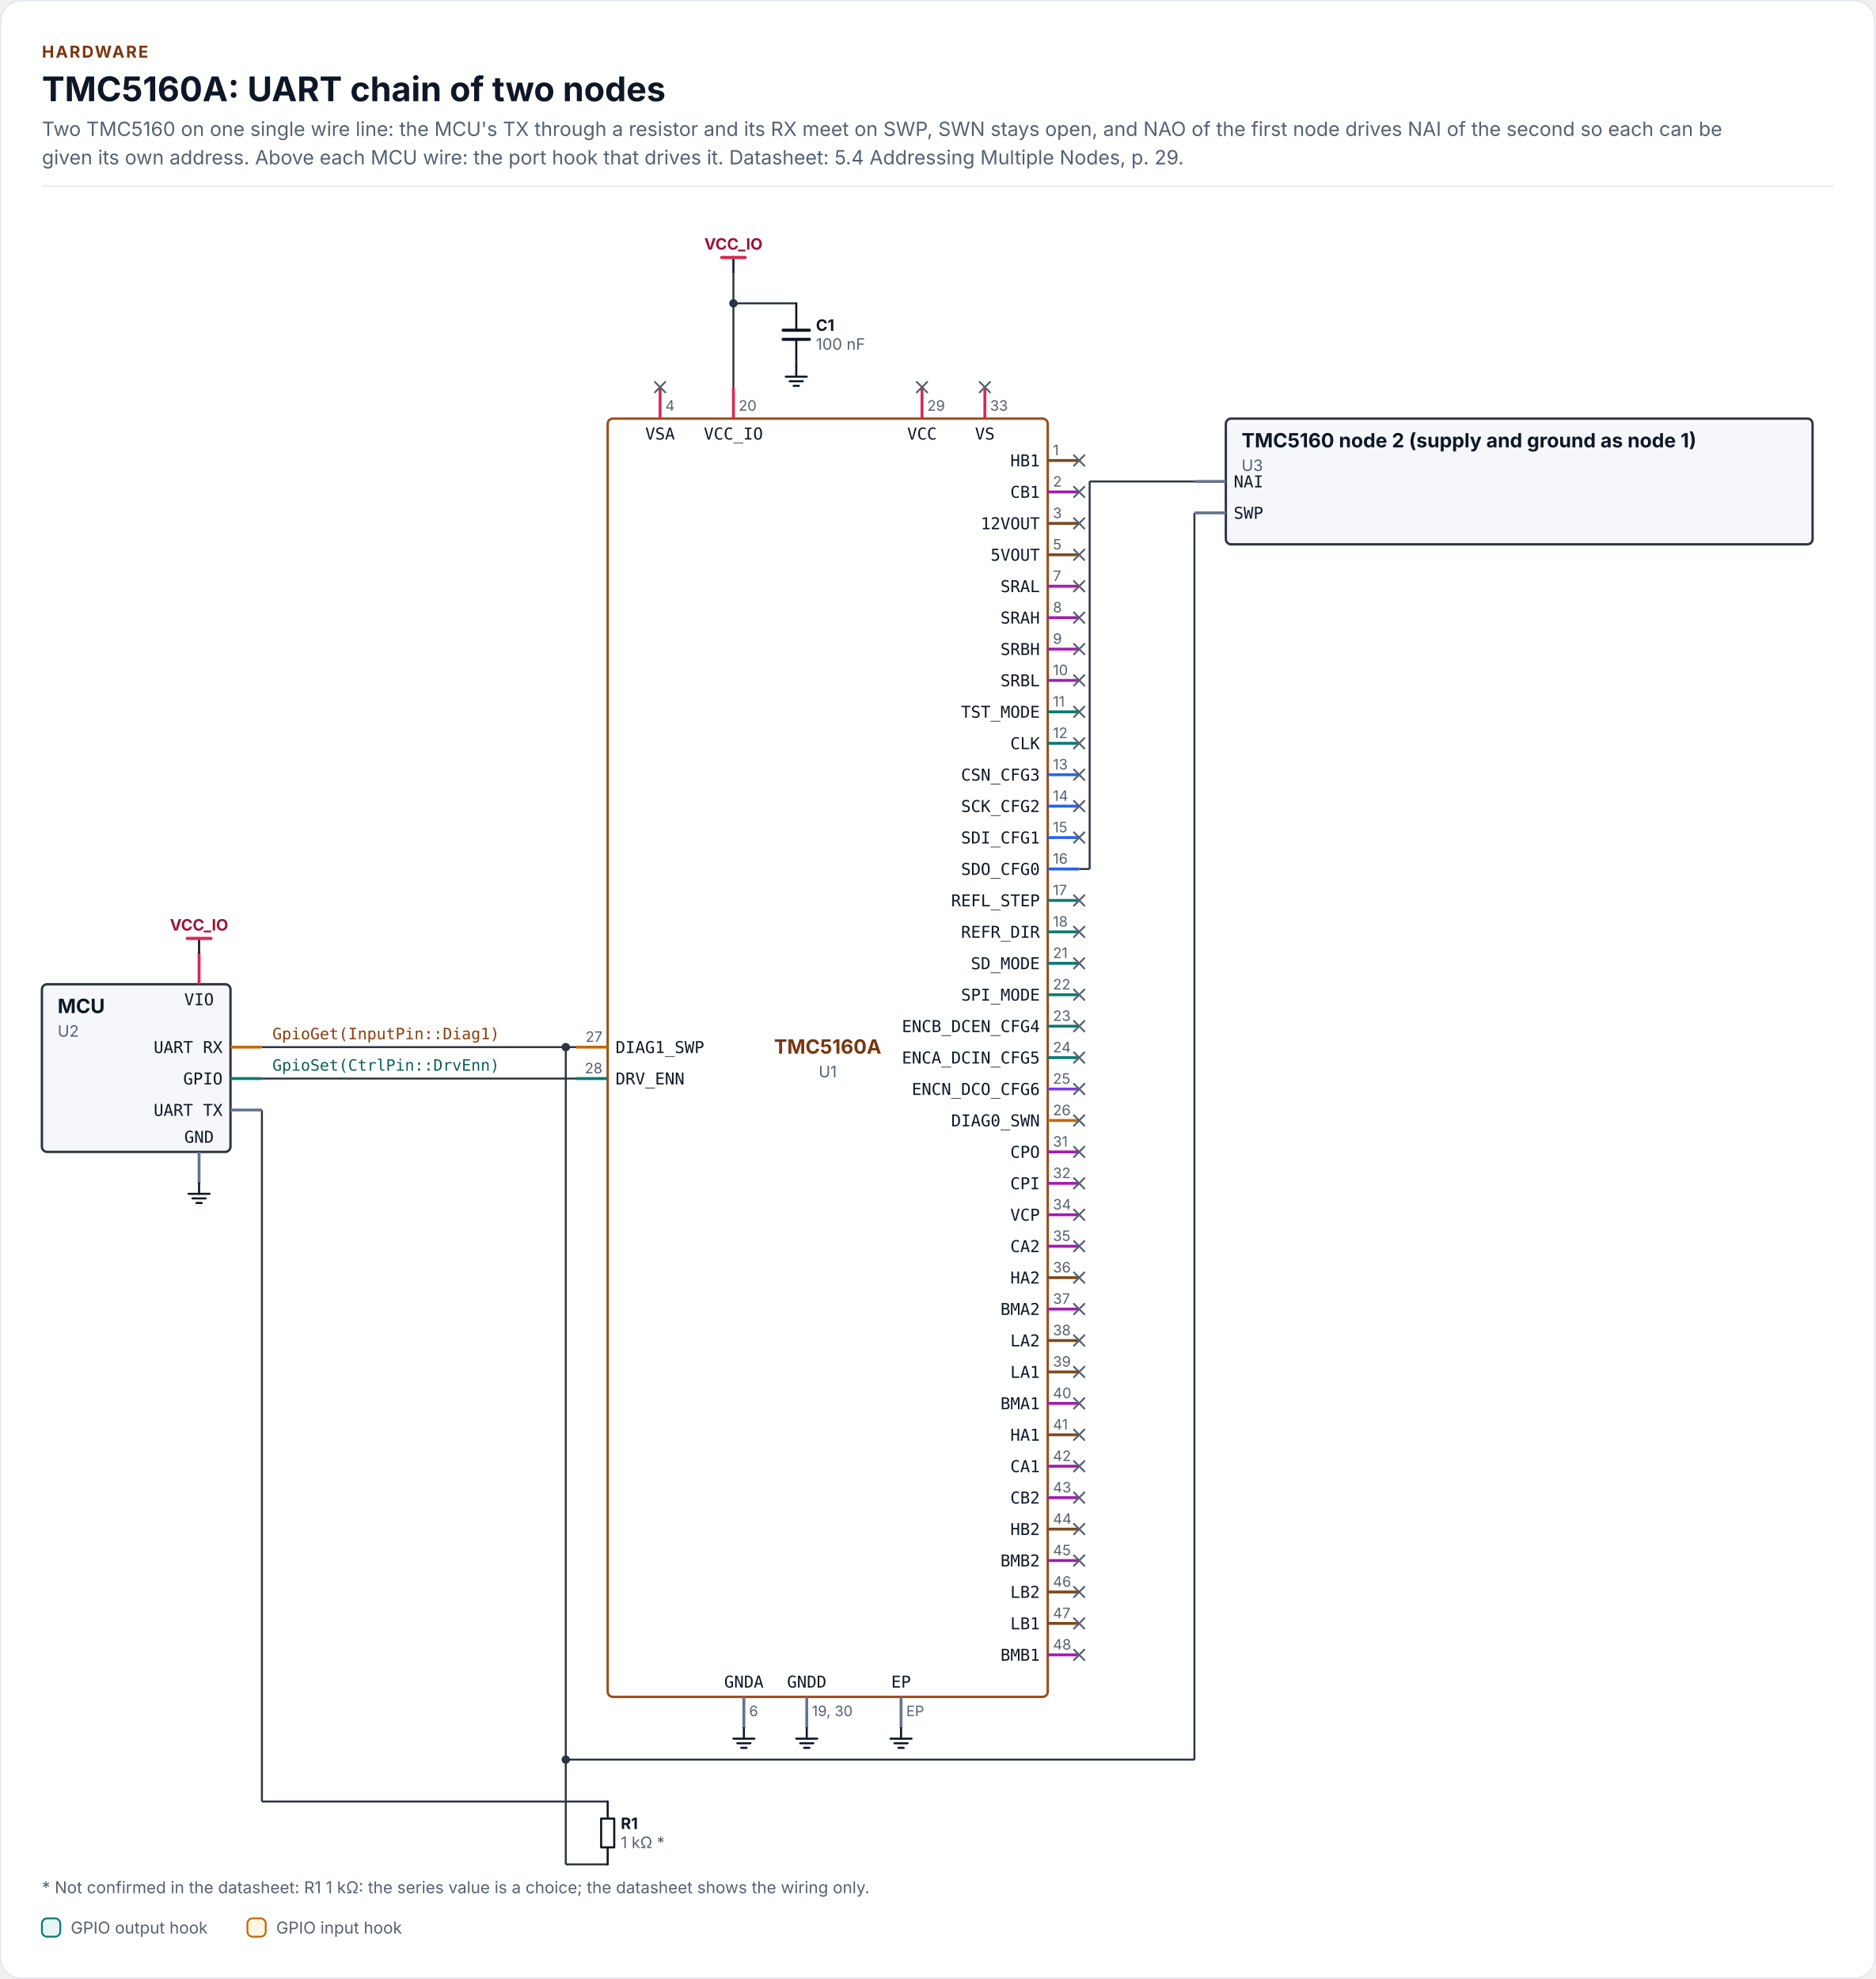
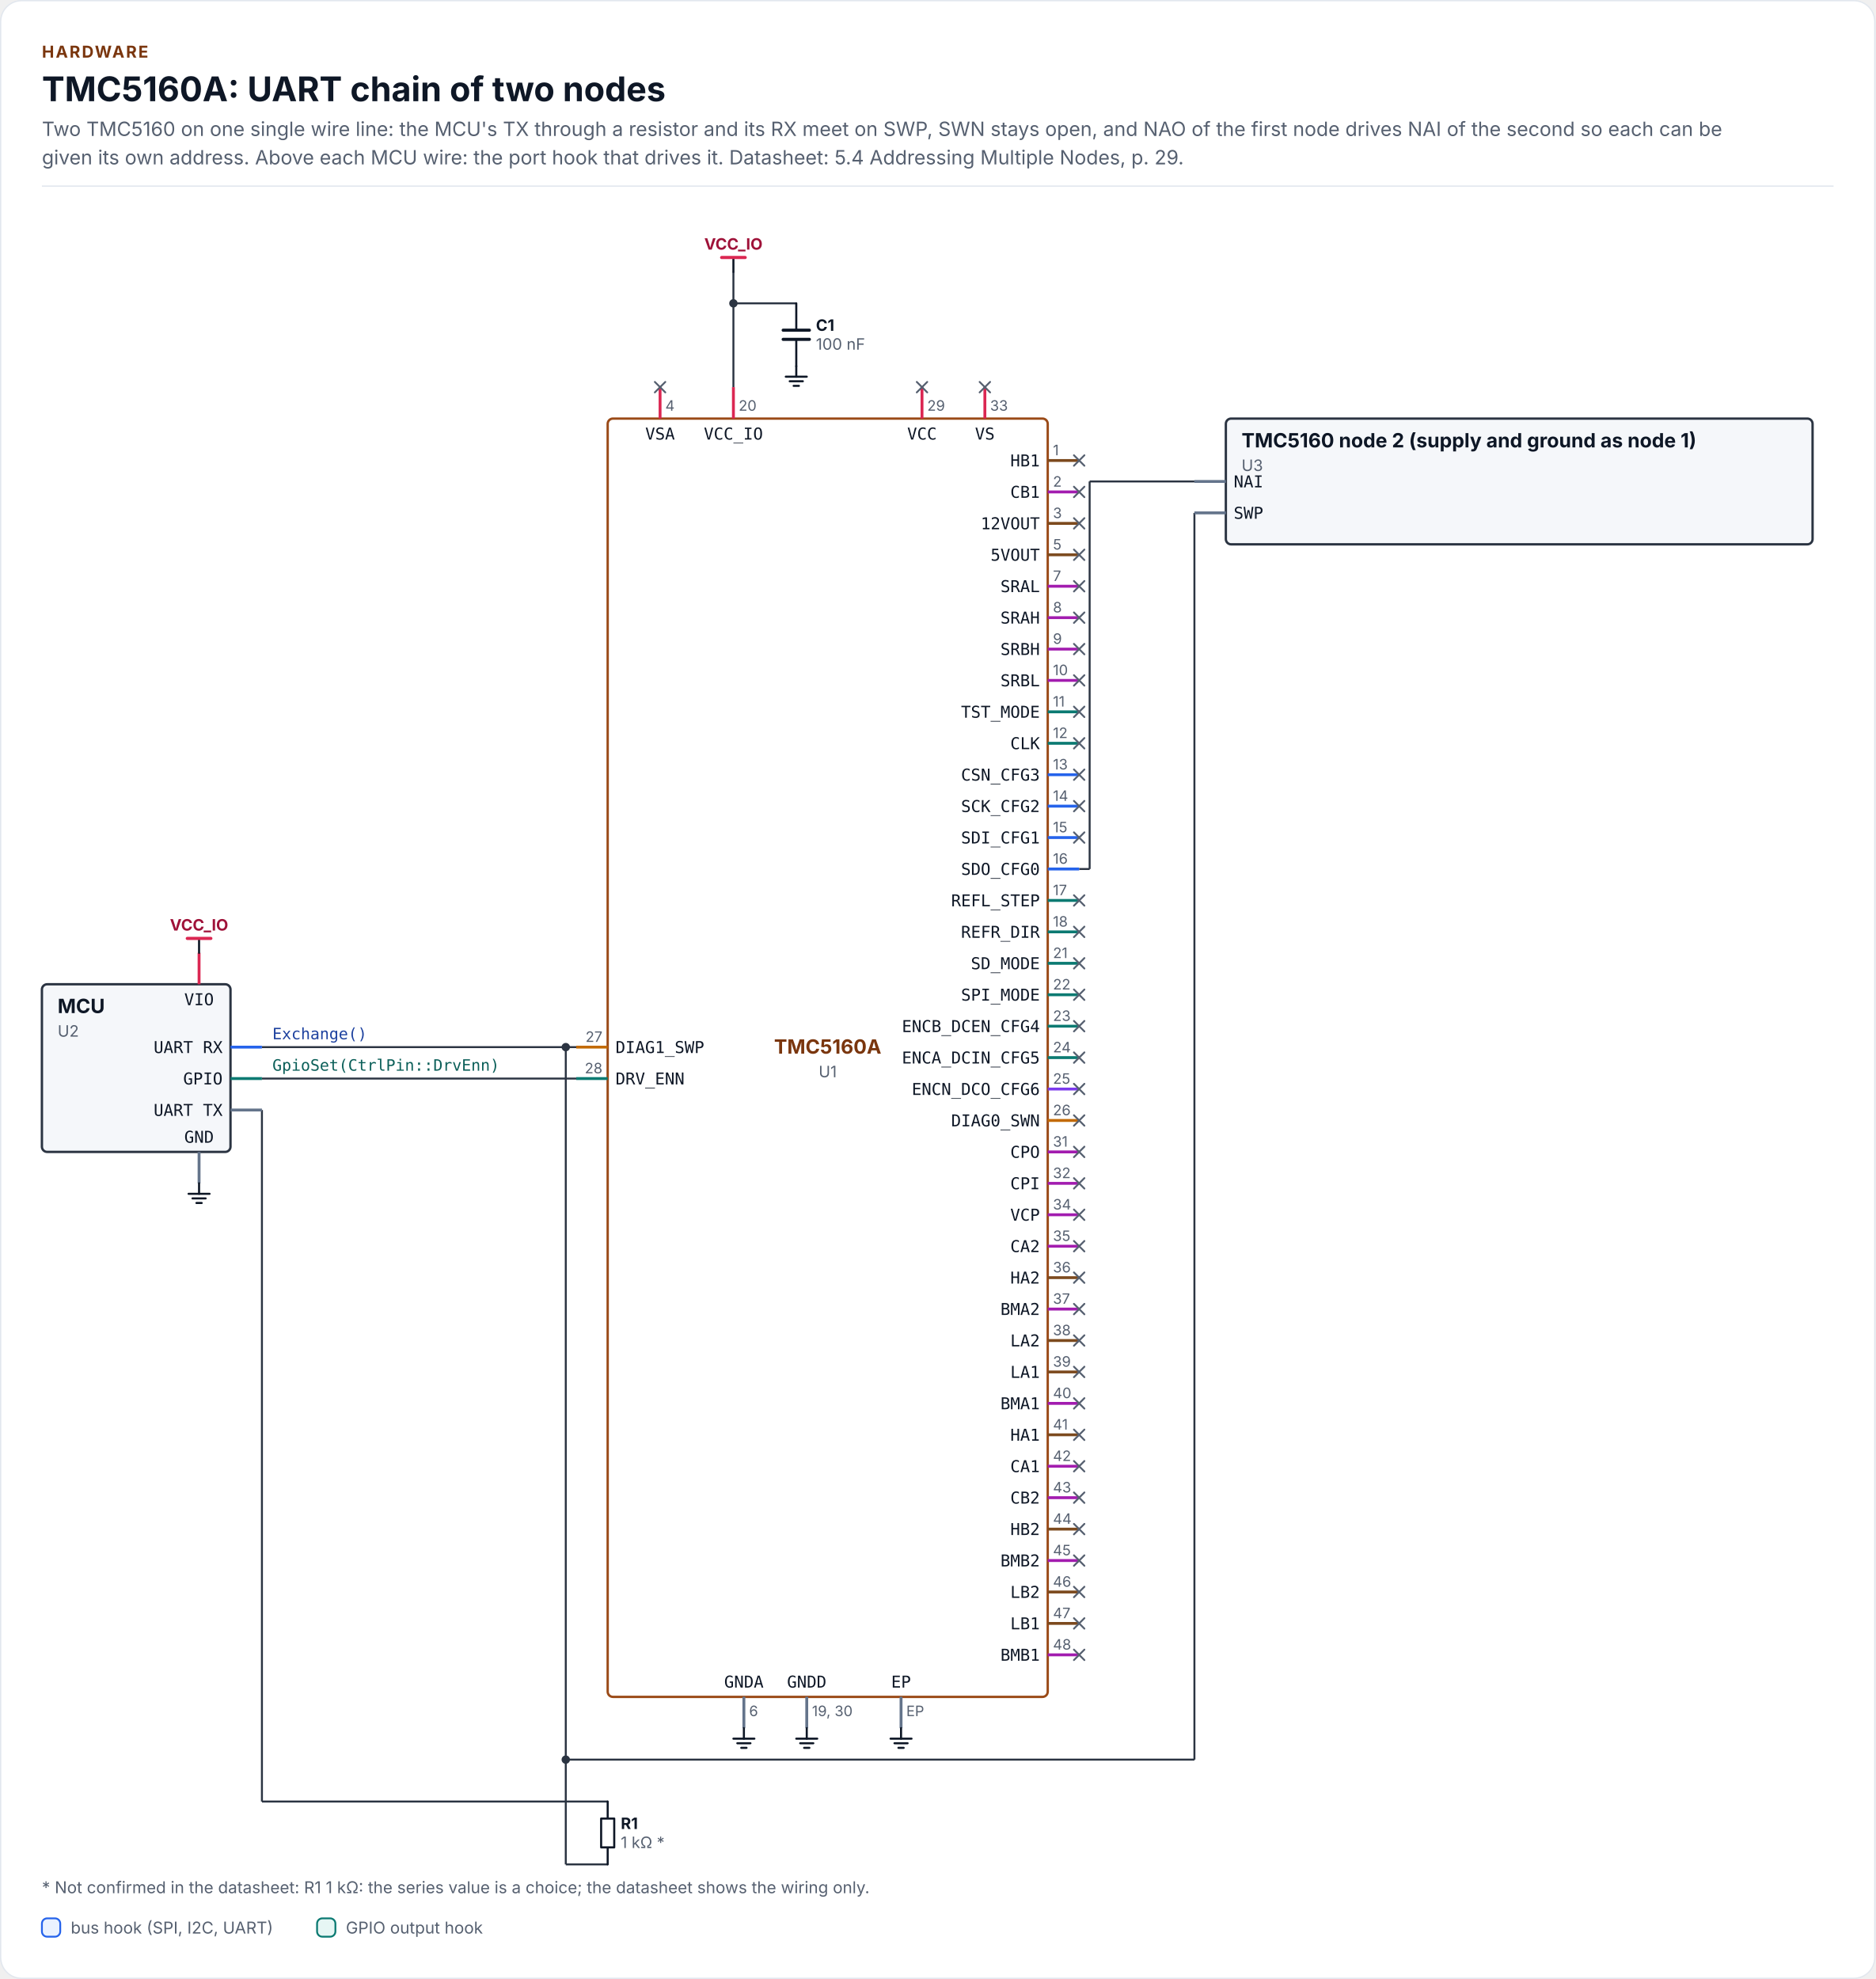
<svg xmlns="http://www.w3.org/2000/svg" width="1432" height="1511" viewBox="0 0 1432 1511" role="img" aria-labelledby="chip-circuit-uart-chain-title chip-circuit-uart-chain-desc" font-family="Inter, 'Segoe UI', Roboto, 'Helvetica Neue', Arial, sans-serif">
  <rect x="0.5" y="0.5" width="1431" height="1510" rx="16" fill="#FFFFFF" stroke="#E2E7EE" />
  <text x="32" y="44" font-size="12.5" font-weight="700" letter-spacing="1.2" fill="#7A360E">HARDWARE</text>
  <text x="32" y="77.3" font-size="26" font-weight="700" fill="#0E1726">TMC5160A: UART chain of two nodes</text>
  <text x="32" y="103.8" font-size="15" fill="#566070">Two TMC5160 on one single wire line: the MCU's TX through a resistor and its RX meet on SWP, SWN stays open, and NAO of the first node drives NAI of the second so each can be</text>
  <text x="32" y="125.5" font-size="15" fill="#566070">given its own address. Above each MCU wire: the port hook that drives it. Datasheet: 5.4 Addressing Multiple Nodes, p. 29.</text>
  <rect x="32" y="141.6" width="1368" height="1" fill="#E2E7EE" />
  <path d="M200 823.5 L440 823.5" fill="none" stroke="#2B3442" stroke-width="1.5" />
  <path d="M824 663.5 L832 663.5" fill="none" stroke="#2B3442" stroke-width="1.5" />
  <path d="M832 367.6 L912 367.6" fill="none" stroke="#2B3442" stroke-width="1.5" />
  <path d="M832 367.6 L832 663.5" fill="none" stroke="#2B3442" stroke-width="1.5" />
  <path d="M200 799.5 L440 799.5" fill="none" stroke="#2B3442" stroke-width="1.5" />
  <path d="M432 799.5 L432 1423.5" fill="none" stroke="#2B3442" stroke-width="1.5" />
  <path d="M432 1343.5 L912 1343.5" fill="none" stroke="#2B3442" stroke-width="1.5" />
  <path d="M432 1423.5 L464 1423.5" fill="none" stroke="#2B3442" stroke-width="1.5" />
  <path d="M912 391.6 L912 1343.5" fill="none" stroke="#2B3442" stroke-width="1.5" />
  <path d="M200 847.5 L200 1375.5" fill="none" stroke="#2B3442" stroke-width="1.5" />
  <path d="M200 1375.5 L464 1375.5" fill="none" stroke="#2B3442" stroke-width="1.5" />
  <path d="M560 207.6 L560 295.6" fill="none" stroke="#2B3442" stroke-width="1.5" />
  <path d="M560 231.6 L608 231.6" fill="none" stroke="#2B3442" stroke-width="1.5" />
  <rect x="464" y="319.6" width="336" height="976" rx="4" fill="#FFFFFF" stroke="#9A4A17" stroke-width="1.8" />
  <path d="M464 799.5 L440 799.5" fill="none" stroke="#C26A05" stroke-width="2.2" stroke-linecap="butt" stroke-linejoin="round" />
  <path d="M464 823.5 L440 823.5" fill="none" stroke="#0B7A72" stroke-width="2.2" stroke-linecap="butt" stroke-linejoin="round" />
  <path d="M800 351.6 L824 351.6" fill="none" stroke="#7C4A1E" stroke-width="2.2" stroke-linecap="butt" stroke-linejoin="round" />
  <path d="M800 375.6 L824 375.6" fill="none" stroke="#A21CAF" stroke-width="2.2" stroke-linecap="butt" stroke-linejoin="round" />
  <path d="M800 399.6 L824 399.6" fill="none" stroke="#7C4A1E" stroke-width="2.2" stroke-linecap="butt" stroke-linejoin="round" />
  <path d="M800 423.6 L824 423.6" fill="none" stroke="#7C4A1E" stroke-width="2.2" stroke-linecap="butt" stroke-linejoin="round" />
  <path d="M800 447.6 L824 447.6" fill="none" stroke="#A21CAF" stroke-width="2.2" stroke-linecap="butt" stroke-linejoin="round" />
  <path d="M800 471.6 L824 471.6" fill="none" stroke="#A21CAF" stroke-width="2.2" stroke-linecap="butt" stroke-linejoin="round" />
  <path d="M800 495.6 L824 495.6" fill="none" stroke="#A21CAF" stroke-width="2.2" stroke-linecap="butt" stroke-linejoin="round" />
  <path d="M800 519.5 L824 519.5" fill="none" stroke="#A21CAF" stroke-width="2.2" stroke-linecap="butt" stroke-linejoin="round" />
  <path d="M800 543.5 L824 543.5" fill="none" stroke="#0B7A72" stroke-width="2.2" stroke-linecap="butt" stroke-linejoin="round" />
  <path d="M800 567.5 L824 567.5" fill="none" stroke="#0B7A72" stroke-width="2.2" stroke-linecap="butt" stroke-linejoin="round" />
  <path d="M800 591.5 L824 591.5" fill="none" stroke="#2563EB" stroke-width="2.2" stroke-linecap="butt" stroke-linejoin="round" />
  <path d="M800 615.5 L824 615.5" fill="none" stroke="#2563EB" stroke-width="2.2" stroke-linecap="butt" stroke-linejoin="round" />
  <path d="M800 639.5 L824 639.5" fill="none" stroke="#2563EB" stroke-width="2.2" stroke-linecap="butt" stroke-linejoin="round" />
  <path d="M800 663.5 L824 663.5" fill="none" stroke="#2563EB" stroke-width="2.2" stroke-linecap="butt" stroke-linejoin="round" />
  <path d="M800 687.5 L824 687.5" fill="none" stroke="#0B7A72" stroke-width="2.2" stroke-linecap="butt" stroke-linejoin="round" />
  <path d="M800 711.5 L824 711.5" fill="none" stroke="#0B7A72" stroke-width="2.2" stroke-linecap="butt" stroke-linejoin="round" />
  <path d="M800 735.5 L824 735.5" fill="none" stroke="#0B7A72" stroke-width="2.2" stroke-linecap="butt" stroke-linejoin="round" />
  <path d="M800 759.5 L824 759.5" fill="none" stroke="#0B7A72" stroke-width="2.2" stroke-linecap="butt" stroke-linejoin="round" />
  <path d="M800 783.5 L824 783.5" fill="none" stroke="#0B7A72" stroke-width="2.2" stroke-linecap="butt" stroke-linejoin="round" />
  <path d="M800 807.5 L824 807.5" fill="none" stroke="#0B7A72" stroke-width="2.2" stroke-linecap="butt" stroke-linejoin="round" />
  <path d="M800 831.5 L824 831.5" fill="none" stroke="#7C3AED" stroke-width="2.2" stroke-linecap="butt" stroke-linejoin="round" />
  <path d="M800 855.5 L824 855.5" fill="none" stroke="#C26A05" stroke-width="2.2" stroke-linecap="butt" stroke-linejoin="round" />
  <path d="M800 879.5 L824 879.5" fill="none" stroke="#A21CAF" stroke-width="2.2" stroke-linecap="butt" stroke-linejoin="round" />
  <path d="M800 903.5 L824 903.5" fill="none" stroke="#A21CAF" stroke-width="2.2" stroke-linecap="butt" stroke-linejoin="round" />
  <path d="M800 927.5 L824 927.5" fill="none" stroke="#A21CAF" stroke-width="2.2" stroke-linecap="butt" stroke-linejoin="round" />
  <path d="M800 951.5 L824 951.5" fill="none" stroke="#A21CAF" stroke-width="2.2" stroke-linecap="butt" stroke-linejoin="round" />
  <path d="M800 975.5 L824 975.5" fill="none" stroke="#7C4A1E" stroke-width="2.2" stroke-linecap="butt" stroke-linejoin="round" />
  <path d="M800 999.5 L824 999.5" fill="none" stroke="#A21CAF" stroke-width="2.2" stroke-linecap="butt" stroke-linejoin="round" />
  <path d="M800 1023.5 L824 1023.5" fill="none" stroke="#7C4A1E" stroke-width="2.2" stroke-linecap="butt" stroke-linejoin="round" />
  <path d="M800 1047.5 L824 1047.5" fill="none" stroke="#7C4A1E" stroke-width="2.2" stroke-linecap="butt" stroke-linejoin="round" />
  <path d="M800 1071.5 L824 1071.5" fill="none" stroke="#A21CAF" stroke-width="2.2" stroke-linecap="butt" stroke-linejoin="round" />
  <path d="M800 1095.5 L824 1095.5" fill="none" stroke="#7C4A1E" stroke-width="2.2" stroke-linecap="butt" stroke-linejoin="round" />
  <path d="M800 1119.5 L824 1119.5" fill="none" stroke="#A21CAF" stroke-width="2.2" stroke-linecap="butt" stroke-linejoin="round" />
  <path d="M800 1143.5 L824 1143.5" fill="none" stroke="#A21CAF" stroke-width="2.2" stroke-linecap="butt" stroke-linejoin="round" />
  <path d="M800 1167.5 L824 1167.5" fill="none" stroke="#7C4A1E" stroke-width="2.2" stroke-linecap="butt" stroke-linejoin="round" />
  <path d="M800 1191.5 L824 1191.5" fill="none" stroke="#A21CAF" stroke-width="2.2" stroke-linecap="butt" stroke-linejoin="round" />
  <path d="M800 1215.5 L824 1215.5" fill="none" stroke="#7C4A1E" stroke-width="2.2" stroke-linecap="butt" stroke-linejoin="round" />
  <path d="M800 1239.5 L824 1239.5" fill="none" stroke="#7C4A1E" stroke-width="2.2" stroke-linecap="butt" stroke-linejoin="round" />
  <path d="M800 1263.5 L824 1263.5" fill="none" stroke="#A21CAF" stroke-width="2.2" stroke-linecap="butt" stroke-linejoin="round" />
  <path d="M504 319.6 L504 295.6" fill="none" stroke="#DB2752" stroke-width="2.2" stroke-linecap="butt" stroke-linejoin="round" />
  <path d="M560 319.6 L560 295.6" fill="none" stroke="#DB2752" stroke-width="2.2" stroke-linecap="butt" stroke-linejoin="round" />
  <path d="M704 319.6 L704 295.6" fill="none" stroke="#DB2752" stroke-width="2.2" stroke-linecap="butt" stroke-linejoin="round" />
  <path d="M752 319.6 L752 295.6" fill="none" stroke="#DB2752" stroke-width="2.2" stroke-linecap="butt" stroke-linejoin="round" />
  <path d="M568 1295.5 L568 1319.5" fill="none" stroke="#64748B" stroke-width="2.2" stroke-linecap="butt" stroke-linejoin="round" />
  <path d="M616 1295.5 L616 1319.5" fill="none" stroke="#64748B" stroke-width="2.2" stroke-linecap="butt" stroke-linejoin="round" />
  <path d="M688 1295.5 L688 1319.5" fill="none" stroke="#64748B" stroke-width="2.2" stroke-linecap="butt" stroke-linejoin="round" />
  <rect x="32" y="751.5" width="144" height="128" rx="4" fill="#F5F7FA" stroke="#2B3442" stroke-width="1.8" />
-   <path d="M176 799.5 L200 799.5" fill="none" stroke="#C26A05" stroke-width="2.2" stroke-linecap="butt" stroke-linejoin="round" />
+   <path d="M176 799.5 L200 799.5" fill="none" stroke="#2563EB" stroke-width="2.2" stroke-linecap="butt" stroke-linejoin="round" />
  <path d="M176 823.5 L200 823.5" fill="none" stroke="#0B7A72" stroke-width="2.2" stroke-linecap="butt" stroke-linejoin="round" />
  <path d="M176 847.5 L200 847.5" fill="none" stroke="#64748B" stroke-width="2.2" stroke-linecap="butt" stroke-linejoin="round" />
  <path d="M152 751.5 L152 727.5" fill="none" stroke="#DB2752" stroke-width="2.2" stroke-linecap="butt" stroke-linejoin="round" />
  <path d="M152 879.5 L152 903.5" fill="none" stroke="#64748B" stroke-width="2.2" stroke-linecap="butt" stroke-linejoin="round" />
  <path d="M560 207.6 L560 196.6" fill="none" stroke="#0E1726" stroke-width="1.6" stroke-linecap="round" stroke-linejoin="round" />
  <path d="M551 196.6 L569 196.6" fill="none" stroke="#DB2752" stroke-width="2.4" stroke-linecap="round" stroke-linejoin="round" />
  <path d="M608 231.6 L608 252.1" fill="none" stroke="#0E1726" stroke-width="1.6" stroke-linecap="round" stroke-linejoin="round" />
  <path d="M608 259.1 L608 279.6" fill="none" stroke="#0E1726" stroke-width="1.6" stroke-linecap="round" stroke-linejoin="round" />
  <path d="M598 252.1 L618 252.1" fill="none" stroke="#0E1726" stroke-width="2.4" stroke-linecap="round" stroke-linejoin="round" />
  <path d="M598 259.1 L618 259.1" fill="none" stroke="#0E1726" stroke-width="2.4" stroke-linecap="round" stroke-linejoin="round" />
  <path d="M608 279.6 L608 287.6" fill="none" stroke="#0E1726" stroke-width="1.6" stroke-linecap="round" stroke-linejoin="round" />
  <path d="M600 287.6 L616 287.6" fill="none" stroke="#0E1726" stroke-width="1.6" stroke-linecap="round" stroke-linejoin="round" />
  <path d="M603 291.1 L613 291.1" fill="none" stroke="#0E1726" stroke-width="1.6" stroke-linecap="round" stroke-linejoin="round" />
  <path d="M606 294.6 L610 294.6" fill="none" stroke="#0E1726" stroke-width="1.6" stroke-linecap="round" stroke-linejoin="round" />
  <path d="M568 1319.5 L568 1327.5" fill="none" stroke="#0E1726" stroke-width="1.6" stroke-linecap="round" stroke-linejoin="round" />
  <path d="M560 1327.5 L576 1327.5" fill="none" stroke="#0E1726" stroke-width="1.6" stroke-linecap="round" stroke-linejoin="round" />
  <path d="M563 1331 L573 1331" fill="none" stroke="#0E1726" stroke-width="1.6" stroke-linecap="round" stroke-linejoin="round" />
  <path d="M566 1334.5 L570 1334.5" fill="none" stroke="#0E1726" stroke-width="1.6" stroke-linecap="round" stroke-linejoin="round" />
  <path d="M616 1319.5 L616 1327.5" fill="none" stroke="#0E1726" stroke-width="1.6" stroke-linecap="round" stroke-linejoin="round" />
  <path d="M608 1327.5 L624 1327.5" fill="none" stroke="#0E1726" stroke-width="1.6" stroke-linecap="round" stroke-linejoin="round" />
  <path d="M611 1331 L621 1331" fill="none" stroke="#0E1726" stroke-width="1.6" stroke-linecap="round" stroke-linejoin="round" />
  <path d="M614 1334.5 L618 1334.5" fill="none" stroke="#0E1726" stroke-width="1.6" stroke-linecap="round" stroke-linejoin="round" />
  <path d="M688 1319.5 L688 1327.5" fill="none" stroke="#0E1726" stroke-width="1.6" stroke-linecap="round" stroke-linejoin="round" />
  <path d="M680 1327.5 L696 1327.5" fill="none" stroke="#0E1726" stroke-width="1.6" stroke-linecap="round" stroke-linejoin="round" />
  <path d="M683 1331 L693 1331" fill="none" stroke="#0E1726" stroke-width="1.6" stroke-linecap="round" stroke-linejoin="round" />
  <path d="M686 1334.5 L690 1334.5" fill="none" stroke="#0E1726" stroke-width="1.6" stroke-linecap="round" stroke-linejoin="round" />
  <path d="M152 727.5 L152 716.5" fill="none" stroke="#0E1726" stroke-width="1.6" stroke-linecap="round" stroke-linejoin="round" />
  <path d="M143 716.5 L161 716.5" fill="none" stroke="#DB2752" stroke-width="2.4" stroke-linecap="round" stroke-linejoin="round" />
  <path d="M152 903.5 L152 911.5" fill="none" stroke="#0E1726" stroke-width="1.6" stroke-linecap="round" stroke-linejoin="round" />
  <path d="M144 911.5 L160 911.5" fill="none" stroke="#0E1726" stroke-width="1.6" stroke-linecap="round" stroke-linejoin="round" />
  <path d="M147 915 L157 915" fill="none" stroke="#0E1726" stroke-width="1.6" stroke-linecap="round" stroke-linejoin="round" />
  <path d="M150 918.5 L154 918.5" fill="none" stroke="#0E1726" stroke-width="1.6" stroke-linecap="round" stroke-linejoin="round" />
  <rect x="936" y="319.6" width="448" height="96" rx="4" fill="#F5F7FA" stroke="#2B3442" stroke-width="1.8" />
  <path d="M936 367.6 L912 367.6" fill="none" stroke="#64748B" stroke-width="2.2" stroke-linecap="butt" stroke-linejoin="round" />
  <path d="M936 391.6 L912 391.6" fill="none" stroke="#64748B" stroke-width="2.2" stroke-linecap="butt" stroke-linejoin="round" />
  <path d="M464 1375.5 L464 1388.5" fill="none" stroke="#0E1726" stroke-width="1.6" stroke-linecap="round" stroke-linejoin="round" />
  <path d="M464 1410.5 L464 1423.5" fill="none" stroke="#0E1726" stroke-width="1.6" stroke-linecap="round" stroke-linejoin="round" />
  <path d="M459 1388.5 L459 1410.5 L469 1410.5 L469 1388.5 Z" fill="#FFFFFF" stroke="#0E1726" stroke-width="1.6" stroke-linecap="round" stroke-linejoin="round" />
  <path d="M500 299.6 L508 291.6" fill="none" stroke="#566070" stroke-width="1.4" stroke-linecap="round" stroke-linejoin="round" />
  <path d="M500 291.6 L508 299.6" fill="none" stroke="#566070" stroke-width="1.4" stroke-linecap="round" stroke-linejoin="round" />
  <path d="M700 299.6 L708 291.6" fill="none" stroke="#566070" stroke-width="1.4" stroke-linecap="round" stroke-linejoin="round" />
  <path d="M700 291.6 L708 299.6" fill="none" stroke="#566070" stroke-width="1.4" stroke-linecap="round" stroke-linejoin="round" />
  <path d="M748 299.6 L756 291.6" fill="none" stroke="#566070" stroke-width="1.4" stroke-linecap="round" stroke-linejoin="round" />
  <path d="M748 291.6 L756 299.6" fill="none" stroke="#566070" stroke-width="1.4" stroke-linecap="round" stroke-linejoin="round" />
  <path d="M820 355.6 L828 347.6" fill="none" stroke="#566070" stroke-width="1.4" stroke-linecap="round" stroke-linejoin="round" />
  <path d="M820 347.6 L828 355.6" fill="none" stroke="#566070" stroke-width="1.4" stroke-linecap="round" stroke-linejoin="round" />
  <path d="M820 379.6 L828 371.6" fill="none" stroke="#566070" stroke-width="1.4" stroke-linecap="round" stroke-linejoin="round" />
  <path d="M820 371.6 L828 379.6" fill="none" stroke="#566070" stroke-width="1.4" stroke-linecap="round" stroke-linejoin="round" />
  <path d="M820 403.6 L828 395.6" fill="none" stroke="#566070" stroke-width="1.4" stroke-linecap="round" stroke-linejoin="round" />
  <path d="M820 395.6 L828 403.6" fill="none" stroke="#566070" stroke-width="1.4" stroke-linecap="round" stroke-linejoin="round" />
  <path d="M820 427.6 L828 419.6" fill="none" stroke="#566070" stroke-width="1.4" stroke-linecap="round" stroke-linejoin="round" />
  <path d="M820 419.6 L828 427.6" fill="none" stroke="#566070" stroke-width="1.4" stroke-linecap="round" stroke-linejoin="round" />
  <path d="M820 451.6 L828 443.6" fill="none" stroke="#566070" stroke-width="1.4" stroke-linecap="round" stroke-linejoin="round" />
  <path d="M820 443.6 L828 451.6" fill="none" stroke="#566070" stroke-width="1.4" stroke-linecap="round" stroke-linejoin="round" />
  <path d="M820 475.6 L828 467.6" fill="none" stroke="#566070" stroke-width="1.4" stroke-linecap="round" stroke-linejoin="round" />
  <path d="M820 467.6 L828 475.6" fill="none" stroke="#566070" stroke-width="1.4" stroke-linecap="round" stroke-linejoin="round" />
  <path d="M820 499.6 L828 491.6" fill="none" stroke="#566070" stroke-width="1.4" stroke-linecap="round" stroke-linejoin="round" />
  <path d="M820 491.6 L828 499.6" fill="none" stroke="#566070" stroke-width="1.4" stroke-linecap="round" stroke-linejoin="round" />
  <path d="M820 523.5 L828 515.5" fill="none" stroke="#566070" stroke-width="1.4" stroke-linecap="round" stroke-linejoin="round" />
  <path d="M820 515.5 L828 523.5" fill="none" stroke="#566070" stroke-width="1.4" stroke-linecap="round" stroke-linejoin="round" />
  <path d="M820 547.5 L828 539.5" fill="none" stroke="#566070" stroke-width="1.4" stroke-linecap="round" stroke-linejoin="round" />
  <path d="M820 539.5 L828 547.5" fill="none" stroke="#566070" stroke-width="1.4" stroke-linecap="round" stroke-linejoin="round" />
  <path d="M820 571.5 L828 563.5" fill="none" stroke="#566070" stroke-width="1.4" stroke-linecap="round" stroke-linejoin="round" />
  <path d="M820 563.5 L828 571.5" fill="none" stroke="#566070" stroke-width="1.4" stroke-linecap="round" stroke-linejoin="round" />
  <path d="M820 595.5 L828 587.5" fill="none" stroke="#566070" stroke-width="1.4" stroke-linecap="round" stroke-linejoin="round" />
  <path d="M820 587.5 L828 595.5" fill="none" stroke="#566070" stroke-width="1.4" stroke-linecap="round" stroke-linejoin="round" />
  <path d="M820 619.5 L828 611.5" fill="none" stroke="#566070" stroke-width="1.4" stroke-linecap="round" stroke-linejoin="round" />
  <path d="M820 611.5 L828 619.5" fill="none" stroke="#566070" stroke-width="1.4" stroke-linecap="round" stroke-linejoin="round" />
  <path d="M820 643.5 L828 635.5" fill="none" stroke="#566070" stroke-width="1.4" stroke-linecap="round" stroke-linejoin="round" />
  <path d="M820 635.5 L828 643.5" fill="none" stroke="#566070" stroke-width="1.4" stroke-linecap="round" stroke-linejoin="round" />
  <path d="M820 691.5 L828 683.5" fill="none" stroke="#566070" stroke-width="1.4" stroke-linecap="round" stroke-linejoin="round" />
  <path d="M820 683.5 L828 691.5" fill="none" stroke="#566070" stroke-width="1.4" stroke-linecap="round" stroke-linejoin="round" />
  <path d="M820 715.5 L828 707.5" fill="none" stroke="#566070" stroke-width="1.4" stroke-linecap="round" stroke-linejoin="round" />
  <path d="M820 707.5 L828 715.5" fill="none" stroke="#566070" stroke-width="1.4" stroke-linecap="round" stroke-linejoin="round" />
  <path d="M820 739.5 L828 731.5" fill="none" stroke="#566070" stroke-width="1.4" stroke-linecap="round" stroke-linejoin="round" />
  <path d="M820 731.5 L828 739.5" fill="none" stroke="#566070" stroke-width="1.4" stroke-linecap="round" stroke-linejoin="round" />
  <path d="M820 763.5 L828 755.5" fill="none" stroke="#566070" stroke-width="1.4" stroke-linecap="round" stroke-linejoin="round" />
  <path d="M820 755.5 L828 763.5" fill="none" stroke="#566070" stroke-width="1.4" stroke-linecap="round" stroke-linejoin="round" />
  <path d="M820 787.5 L828 779.5" fill="none" stroke="#566070" stroke-width="1.4" stroke-linecap="round" stroke-linejoin="round" />
  <path d="M820 779.5 L828 787.5" fill="none" stroke="#566070" stroke-width="1.4" stroke-linecap="round" stroke-linejoin="round" />
  <path d="M820 811.5 L828 803.5" fill="none" stroke="#566070" stroke-width="1.4" stroke-linecap="round" stroke-linejoin="round" />
  <path d="M820 803.5 L828 811.5" fill="none" stroke="#566070" stroke-width="1.4" stroke-linecap="round" stroke-linejoin="round" />
  <path d="M820 835.5 L828 827.5" fill="none" stroke="#566070" stroke-width="1.4" stroke-linecap="round" stroke-linejoin="round" />
  <path d="M820 827.5 L828 835.5" fill="none" stroke="#566070" stroke-width="1.4" stroke-linecap="round" stroke-linejoin="round" />
  <path d="M820 859.5 L828 851.5" fill="none" stroke="#566070" stroke-width="1.4" stroke-linecap="round" stroke-linejoin="round" />
  <path d="M820 851.5 L828 859.5" fill="none" stroke="#566070" stroke-width="1.4" stroke-linecap="round" stroke-linejoin="round" />
  <path d="M820 883.5 L828 875.5" fill="none" stroke="#566070" stroke-width="1.4" stroke-linecap="round" stroke-linejoin="round" />
  <path d="M820 875.5 L828 883.5" fill="none" stroke="#566070" stroke-width="1.4" stroke-linecap="round" stroke-linejoin="round" />
  <path d="M820 907.5 L828 899.5" fill="none" stroke="#566070" stroke-width="1.4" stroke-linecap="round" stroke-linejoin="round" />
  <path d="M820 899.5 L828 907.5" fill="none" stroke="#566070" stroke-width="1.4" stroke-linecap="round" stroke-linejoin="round" />
  <path d="M820 931.5 L828 923.5" fill="none" stroke="#566070" stroke-width="1.4" stroke-linecap="round" stroke-linejoin="round" />
  <path d="M820 923.5 L828 931.5" fill="none" stroke="#566070" stroke-width="1.4" stroke-linecap="round" stroke-linejoin="round" />
  <path d="M820 955.5 L828 947.5" fill="none" stroke="#566070" stroke-width="1.4" stroke-linecap="round" stroke-linejoin="round" />
  <path d="M820 947.5 L828 955.5" fill="none" stroke="#566070" stroke-width="1.4" stroke-linecap="round" stroke-linejoin="round" />
  <path d="M820 979.5 L828 971.5" fill="none" stroke="#566070" stroke-width="1.4" stroke-linecap="round" stroke-linejoin="round" />
  <path d="M820 971.5 L828 979.5" fill="none" stroke="#566070" stroke-width="1.4" stroke-linecap="round" stroke-linejoin="round" />
  <path d="M820 1003.5 L828 995.5" fill="none" stroke="#566070" stroke-width="1.4" stroke-linecap="round" stroke-linejoin="round" />
  <path d="M820 995.5 L828 1003.5" fill="none" stroke="#566070" stroke-width="1.4" stroke-linecap="round" stroke-linejoin="round" />
  <path d="M820 1027.5 L828 1019.5" fill="none" stroke="#566070" stroke-width="1.4" stroke-linecap="round" stroke-linejoin="round" />
  <path d="M820 1019.5 L828 1027.5" fill="none" stroke="#566070" stroke-width="1.4" stroke-linecap="round" stroke-linejoin="round" />
  <path d="M820 1051.5 L828 1043.5" fill="none" stroke="#566070" stroke-width="1.4" stroke-linecap="round" stroke-linejoin="round" />
  <path d="M820 1043.5 L828 1051.5" fill="none" stroke="#566070" stroke-width="1.4" stroke-linecap="round" stroke-linejoin="round" />
  <path d="M820 1075.5 L828 1067.5" fill="none" stroke="#566070" stroke-width="1.4" stroke-linecap="round" stroke-linejoin="round" />
  <path d="M820 1067.5 L828 1075.5" fill="none" stroke="#566070" stroke-width="1.4" stroke-linecap="round" stroke-linejoin="round" />
  <path d="M820 1099.5 L828 1091.5" fill="none" stroke="#566070" stroke-width="1.4" stroke-linecap="round" stroke-linejoin="round" />
  <path d="M820 1091.5 L828 1099.5" fill="none" stroke="#566070" stroke-width="1.4" stroke-linecap="round" stroke-linejoin="round" />
  <path d="M820 1123.5 L828 1115.5" fill="none" stroke="#566070" stroke-width="1.4" stroke-linecap="round" stroke-linejoin="round" />
  <path d="M820 1115.5 L828 1123.5" fill="none" stroke="#566070" stroke-width="1.4" stroke-linecap="round" stroke-linejoin="round" />
  <path d="M820 1147.5 L828 1139.5" fill="none" stroke="#566070" stroke-width="1.4" stroke-linecap="round" stroke-linejoin="round" />
  <path d="M820 1139.5 L828 1147.5" fill="none" stroke="#566070" stroke-width="1.4" stroke-linecap="round" stroke-linejoin="round" />
  <path d="M820 1171.5 L828 1163.5" fill="none" stroke="#566070" stroke-width="1.4" stroke-linecap="round" stroke-linejoin="round" />
  <path d="M820 1163.5 L828 1171.5" fill="none" stroke="#566070" stroke-width="1.4" stroke-linecap="round" stroke-linejoin="round" />
  <path d="M820 1195.5 L828 1187.5" fill="none" stroke="#566070" stroke-width="1.4" stroke-linecap="round" stroke-linejoin="round" />
  <path d="M820 1187.5 L828 1195.5" fill="none" stroke="#566070" stroke-width="1.4" stroke-linecap="round" stroke-linejoin="round" />
  <path d="M820 1219.5 L828 1211.5" fill="none" stroke="#566070" stroke-width="1.4" stroke-linecap="round" stroke-linejoin="round" />
  <path d="M820 1211.5 L828 1219.5" fill="none" stroke="#566070" stroke-width="1.4" stroke-linecap="round" stroke-linejoin="round" />
  <path d="M820 1243.5 L828 1235.5" fill="none" stroke="#566070" stroke-width="1.4" stroke-linecap="round" stroke-linejoin="round" />
  <path d="M820 1235.5 L828 1243.5" fill="none" stroke="#566070" stroke-width="1.4" stroke-linecap="round" stroke-linejoin="round" />
  <path d="M820 1267.5 L828 1259.5" fill="none" stroke="#566070" stroke-width="1.4" stroke-linecap="round" stroke-linejoin="round" />
  <path d="M820 1259.5 L828 1267.5" fill="none" stroke="#566070" stroke-width="1.4" stroke-linecap="round" stroke-linejoin="round" />
  <text x="470" y="804" font-size="12.5" font-family="'JetBrains Mono', 'SFMono-Regular', Menlo, Consolas, monospace" fill="#0E1726">DIAG1_SWP</text>
  <text x="460" y="795.5" font-size="11" text-anchor="end" fill="#566070">27</text>
  <text x="470" y="828" font-size="12.5" font-family="'JetBrains Mono', 'SFMono-Regular', Menlo, Consolas, monospace" fill="#0E1726">DRV_ENN</text>
  <text x="460" y="819.5" font-size="11" text-anchor="end" fill="#566070">28</text>
  <text x="794" y="356.1" font-size="12.5" font-family="'JetBrains Mono', 'SFMono-Regular', Menlo, Consolas, monospace" text-anchor="end" fill="#0E1726">HB1</text>
  <text x="804" y="347.6" font-size="11" fill="#566070">1</text>
  <text x="794" y="380.1" font-size="12.5" font-family="'JetBrains Mono', 'SFMono-Regular', Menlo, Consolas, monospace" text-anchor="end" fill="#0E1726">CB1</text>
  <text x="804" y="371.6" font-size="11" fill="#566070">2</text>
  <text x="794" y="404.1" font-size="12.5" font-family="'JetBrains Mono', 'SFMono-Regular', Menlo, Consolas, monospace" text-anchor="end" fill="#0E1726">12VOUT</text>
  <text x="804" y="395.6" font-size="11" fill="#566070">3</text>
  <text x="794" y="428.1" font-size="12.5" font-family="'JetBrains Mono', 'SFMono-Regular', Menlo, Consolas, monospace" text-anchor="end" fill="#0E1726">5VOUT</text>
  <text x="804" y="419.6" font-size="11" fill="#566070">5</text>
  <text x="794" y="452.1" font-size="12.5" font-family="'JetBrains Mono', 'SFMono-Regular', Menlo, Consolas, monospace" text-anchor="end" fill="#0E1726">SRAL</text>
  <text x="804" y="443.6" font-size="11" fill="#566070">7</text>
  <text x="794" y="476.1" font-size="12.5" font-family="'JetBrains Mono', 'SFMono-Regular', Menlo, Consolas, monospace" text-anchor="end" fill="#0E1726">SRAH</text>
  <text x="804" y="467.6" font-size="11" fill="#566070">8</text>
  <text x="794" y="500.1" font-size="12.5" font-family="'JetBrains Mono', 'SFMono-Regular', Menlo, Consolas, monospace" text-anchor="end" fill="#0E1726">SRBH</text>
  <text x="804" y="491.6" font-size="11" fill="#566070">9</text>
  <text x="794" y="524" font-size="12.5" font-family="'JetBrains Mono', 'SFMono-Regular', Menlo, Consolas, monospace" text-anchor="end" fill="#0E1726">SRBL</text>
  <text x="804" y="515.5" font-size="11" fill="#566070">10</text>
  <text x="794" y="548" font-size="12.5" font-family="'JetBrains Mono', 'SFMono-Regular', Menlo, Consolas, monospace" text-anchor="end" fill="#0E1726">TST_MODE</text>
  <text x="804" y="539.5" font-size="11" fill="#566070">11</text>
  <text x="794" y="572" font-size="12.5" font-family="'JetBrains Mono', 'SFMono-Regular', Menlo, Consolas, monospace" text-anchor="end" fill="#0E1726">CLK</text>
  <text x="804" y="563.5" font-size="11" fill="#566070">12</text>
  <text x="794" y="596" font-size="12.5" font-family="'JetBrains Mono', 'SFMono-Regular', Menlo, Consolas, monospace" text-anchor="end" fill="#0E1726">CSN_CFG3</text>
  <text x="804" y="587.5" font-size="11" fill="#566070">13</text>
  <text x="794" y="620" font-size="12.5" font-family="'JetBrains Mono', 'SFMono-Regular', Menlo, Consolas, monospace" text-anchor="end" fill="#0E1726">SCK_CFG2</text>
  <text x="804" y="611.5" font-size="11" fill="#566070">14</text>
  <text x="794" y="644" font-size="12.5" font-family="'JetBrains Mono', 'SFMono-Regular', Menlo, Consolas, monospace" text-anchor="end" fill="#0E1726">SDI_CFG1</text>
  <text x="804" y="635.5" font-size="11" fill="#566070">15</text>
  <text x="794" y="668" font-size="12.5" font-family="'JetBrains Mono', 'SFMono-Regular', Menlo, Consolas, monospace" text-anchor="end" fill="#0E1726">SDO_CFG0</text>
  <text x="804" y="659.5" font-size="11" fill="#566070">16</text>
  <text x="794" y="692" font-size="12.5" font-family="'JetBrains Mono', 'SFMono-Regular', Menlo, Consolas, monospace" text-anchor="end" fill="#0E1726">REFL_STEP</text>
  <text x="804" y="683.5" font-size="11" fill="#566070">17</text>
  <text x="794" y="716" font-size="12.5" font-family="'JetBrains Mono', 'SFMono-Regular', Menlo, Consolas, monospace" text-anchor="end" fill="#0E1726">REFR_DIR</text>
  <text x="804" y="707.5" font-size="11" fill="#566070">18</text>
  <text x="794" y="740" font-size="12.5" font-family="'JetBrains Mono', 'SFMono-Regular', Menlo, Consolas, monospace" text-anchor="end" fill="#0E1726">SD_MODE</text>
  <text x="804" y="731.5" font-size="11" fill="#566070">21</text>
  <text x="794" y="764" font-size="12.5" font-family="'JetBrains Mono', 'SFMono-Regular', Menlo, Consolas, monospace" text-anchor="end" fill="#0E1726">SPI_MODE</text>
  <text x="804" y="755.5" font-size="11" fill="#566070">22</text>
  <text x="794" y="788" font-size="12.5" font-family="'JetBrains Mono', 'SFMono-Regular', Menlo, Consolas, monospace" text-anchor="end" fill="#0E1726">ENCB_DCEN_CFG4</text>
  <text x="804" y="779.5" font-size="11" fill="#566070">23</text>
  <text x="794" y="812" font-size="12.5" font-family="'JetBrains Mono', 'SFMono-Regular', Menlo, Consolas, monospace" text-anchor="end" fill="#0E1726">ENCA_DCIN_CFG5</text>
  <text x="804" y="803.5" font-size="11" fill="#566070">24</text>
  <text x="794" y="836" font-size="12.5" font-family="'JetBrains Mono', 'SFMono-Regular', Menlo, Consolas, monospace" text-anchor="end" fill="#0E1726">ENCN_DCO_CFG6</text>
  <text x="804" y="827.5" font-size="11" fill="#566070">25</text>
  <text x="794" y="860" font-size="12.5" font-family="'JetBrains Mono', 'SFMono-Regular', Menlo, Consolas, monospace" text-anchor="end" fill="#0E1726">DIAG0_SWN</text>
  <text x="804" y="851.5" font-size="11" fill="#566070">26</text>
  <text x="794" y="884" font-size="12.5" font-family="'JetBrains Mono', 'SFMono-Regular', Menlo, Consolas, monospace" text-anchor="end" fill="#0E1726">CPO</text>
  <text x="804" y="875.5" font-size="11" fill="#566070">31</text>
  <text x="794" y="908" font-size="12.5" font-family="'JetBrains Mono', 'SFMono-Regular', Menlo, Consolas, monospace" text-anchor="end" fill="#0E1726">CPI</text>
  <text x="804" y="899.5" font-size="11" fill="#566070">32</text>
  <text x="794" y="932" font-size="12.5" font-family="'JetBrains Mono', 'SFMono-Regular', Menlo, Consolas, monospace" text-anchor="end" fill="#0E1726">VCP</text>
  <text x="804" y="923.5" font-size="11" fill="#566070">34</text>
  <text x="794" y="956" font-size="12.5" font-family="'JetBrains Mono', 'SFMono-Regular', Menlo, Consolas, monospace" text-anchor="end" fill="#0E1726">CA2</text>
  <text x="804" y="947.5" font-size="11" fill="#566070">35</text>
  <text x="794" y="980" font-size="12.5" font-family="'JetBrains Mono', 'SFMono-Regular', Menlo, Consolas, monospace" text-anchor="end" fill="#0E1726">HA2</text>
  <text x="804" y="971.5" font-size="11" fill="#566070">36</text>
  <text x="794" y="1004" font-size="12.5" font-family="'JetBrains Mono', 'SFMono-Regular', Menlo, Consolas, monospace" text-anchor="end" fill="#0E1726">BMA2</text>
  <text x="804" y="995.5" font-size="11" fill="#566070">37</text>
  <text x="794" y="1028" font-size="12.5" font-family="'JetBrains Mono', 'SFMono-Regular', Menlo, Consolas, monospace" text-anchor="end" fill="#0E1726">LA2</text>
  <text x="804" y="1019.5" font-size="11" fill="#566070">38</text>
  <text x="794" y="1052" font-size="12.5" font-family="'JetBrains Mono', 'SFMono-Regular', Menlo, Consolas, monospace" text-anchor="end" fill="#0E1726">LA1</text>
  <text x="804" y="1043.5" font-size="11" fill="#566070">39</text>
  <text x="794" y="1076" font-size="12.5" font-family="'JetBrains Mono', 'SFMono-Regular', Menlo, Consolas, monospace" text-anchor="end" fill="#0E1726">BMA1</text>
  <text x="804" y="1067.5" font-size="11" fill="#566070">40</text>
  <text x="794" y="1100" font-size="12.5" font-family="'JetBrains Mono', 'SFMono-Regular', Menlo, Consolas, monospace" text-anchor="end" fill="#0E1726">HA1</text>
  <text x="804" y="1091.5" font-size="11" fill="#566070">41</text>
  <text x="794" y="1124" font-size="12.5" font-family="'JetBrains Mono', 'SFMono-Regular', Menlo, Consolas, monospace" text-anchor="end" fill="#0E1726">CA1</text>
  <text x="804" y="1115.5" font-size="11" fill="#566070">42</text>
  <text x="794" y="1148" font-size="12.5" font-family="'JetBrains Mono', 'SFMono-Regular', Menlo, Consolas, monospace" text-anchor="end" fill="#0E1726">CB2</text>
  <text x="804" y="1139.5" font-size="11" fill="#566070">43</text>
  <text x="794" y="1172" font-size="12.5" font-family="'JetBrains Mono', 'SFMono-Regular', Menlo, Consolas, monospace" text-anchor="end" fill="#0E1726">HB2</text>
  <text x="804" y="1163.5" font-size="11" fill="#566070">44</text>
  <text x="794" y="1196" font-size="12.5" font-family="'JetBrains Mono', 'SFMono-Regular', Menlo, Consolas, monospace" text-anchor="end" fill="#0E1726">BMB2</text>
  <text x="804" y="1187.5" font-size="11" fill="#566070">45</text>
  <text x="794" y="1220" font-size="12.5" font-family="'JetBrains Mono', 'SFMono-Regular', Menlo, Consolas, monospace" text-anchor="end" fill="#0E1726">LB2</text>
  <text x="804" y="1211.5" font-size="11" fill="#566070">46</text>
  <text x="794" y="1244" font-size="12.5" font-family="'JetBrains Mono', 'SFMono-Regular', Menlo, Consolas, monospace" text-anchor="end" fill="#0E1726">LB1</text>
  <text x="804" y="1235.5" font-size="11" fill="#566070">47</text>
  <text x="794" y="1268" font-size="12.5" font-family="'JetBrains Mono', 'SFMono-Regular', Menlo, Consolas, monospace" text-anchor="end" fill="#0E1726">BMB1</text>
  <text x="804" y="1259.5" font-size="11" fill="#566070">48</text>
  <text x="504" y="335.6" font-size="12.5" font-family="'JetBrains Mono', 'SFMono-Regular', Menlo, Consolas, monospace" text-anchor="middle" fill="#0E1726">VSA</text>
  <text x="508" y="313.6" font-size="11" fill="#566070">4</text>
  <text x="560" y="335.6" font-size="12.5" font-family="'JetBrains Mono', 'SFMono-Regular', Menlo, Consolas, monospace" text-anchor="middle" fill="#0E1726">VCC_IO</text>
  <text x="564" y="313.6" font-size="11" fill="#566070">20</text>
  <text x="704" y="335.6" font-size="12.5" font-family="'JetBrains Mono', 'SFMono-Regular', Menlo, Consolas, monospace" text-anchor="middle" fill="#0E1726">VCC</text>
  <text x="708" y="313.6" font-size="11" fill="#566070">29</text>
  <text x="752" y="335.6" font-size="12.5" font-family="'JetBrains Mono', 'SFMono-Regular', Menlo, Consolas, monospace" text-anchor="middle" fill="#0E1726">VS</text>
  <text x="756" y="313.6" font-size="11" fill="#566070">33</text>
  <text x="568" y="1288.5" font-size="12.5" font-family="'JetBrains Mono', 'SFMono-Regular', Menlo, Consolas, monospace" text-anchor="middle" fill="#0E1726">GNDA</text>
  <text x="572" y="1310.3" font-size="11" fill="#566070">6</text>
  <text x="616" y="1288.5" font-size="12.5" font-family="'JetBrains Mono', 'SFMono-Regular', Menlo, Consolas, monospace" text-anchor="middle" fill="#0E1726">GNDD</text>
  <text x="620" y="1310.3" font-size="11" fill="#566070">19, 30</text>
  <text x="688" y="1288.5" font-size="12.5" font-family="'JetBrains Mono', 'SFMono-Regular', Menlo, Consolas, monospace" text-anchor="middle" fill="#0E1726">EP</text>
  <text x="692" y="1310.3" font-size="11" fill="#566070">EP</text>
  <text x="632" y="804.5" font-size="15" font-weight="700" text-anchor="middle" fill="#7A360E">TMC5160A</text>
  <text x="632" y="822.5" font-size="12" text-anchor="middle" fill="#566070">U1</text>
  <text x="170" y="804" font-size="12.5" font-family="'JetBrains Mono', 'SFMono-Regular', Menlo, Consolas, monospace" text-anchor="end" fill="#0E1726">UART RX</text>
  <text x="170" y="828" font-size="12.5" font-family="'JetBrains Mono', 'SFMono-Regular', Menlo, Consolas, monospace" text-anchor="end" fill="#0E1726">GPIO</text>
  <text x="170" y="852" font-size="12.5" font-family="'JetBrains Mono', 'SFMono-Regular', Menlo, Consolas, monospace" text-anchor="end" fill="#0E1726">UART TX</text>
  <text x="152" y="767.5" font-size="12.5" font-family="'JetBrains Mono', 'SFMono-Regular', Menlo, Consolas, monospace" text-anchor="middle" fill="#0E1726">VIO</text>
  <text x="152" y="872.5" font-size="12.5" font-family="'JetBrains Mono', 'SFMono-Regular', Menlo, Consolas, monospace" text-anchor="middle" fill="#0E1726">GND</text>
  <text x="44" y="773.5" font-size="15" font-weight="700" fill="#0E1726">MCU</text>
  <text x="44" y="791.5" font-size="12" fill="#566070">U2</text>
  <text x="560" y="190.6" font-size="12" font-weight="700" text-anchor="middle" fill="#9F1239">VCC_IO</text>
  <text x="623" y="252.6" font-size="12" font-weight="700" fill="#0E1726">C1</text>
  <text x="623" y="267" font-size="12" fill="#566070">100 nF</text>
  <text x="152" y="710.5" font-size="12" font-weight="700" text-anchor="middle" fill="#9F1239">VCC_IO</text>
-   <text x="208" y="793.5" font-size="12" font-weight="500" font-family="'JetBrains Mono', 'SFMono-Regular', Menlo, Consolas, monospace" fill="#8A3C0B">GpioGet(InputPin::Diag1)</text>
+   <text x="208" y="793.5" font-size="12" font-weight="500" font-family="'JetBrains Mono', 'SFMono-Regular', Menlo, Consolas, monospace" fill="#1E429F">Exchange()</text>
  <text x="208" y="817.5" font-size="12" font-weight="500" font-family="'JetBrains Mono', 'SFMono-Regular', Menlo, Consolas, monospace" fill="#0B5F59">GpioSet(CtrlPin::DrvEnn)</text>
  <text x="942" y="372.1" font-size="12.5" font-family="'JetBrains Mono', 'SFMono-Regular', Menlo, Consolas, monospace" fill="#0E1726">NAI</text>
  <text x="942" y="396.1" font-size="12.5" font-family="'JetBrains Mono', 'SFMono-Regular', Menlo, Consolas, monospace" fill="#0E1726">SWP</text>
  <text x="948" y="341.6" font-size="15" font-weight="700" fill="#0E1726">TMC5160 node 2 (supply and ground as node 1)</text>
  <text x="948" y="359.6" font-size="12" fill="#566070">U3</text>
  <text x="474" y="1396.5" font-size="12" font-weight="700" fill="#0E1726">R1</text>
  <text x="474" y="1411" font-size="12" fill="#566070">1 kΩ *</text>
  <circle cx="432" cy="799.5" r="3.2" fill="#2B3442" />
  <circle cx="432" cy="1343.5" r="3.2" fill="#2B3442" />
  <circle cx="560" cy="231.6" r="3.2" fill="#2B3442" />
  <text x="32" y="1445.5" font-size="12.5" fill="#566070">* Not confirmed in the datasheet: R1 1 kΩ: the series value is a choice; the datasheet shows the wiring only.</text>
-   <rect x="32" y="1464.7" width="14" height="14" rx="4" fill="#E6F6F4" stroke="#0B7A72" stroke-width="1.4" />
-   <text x="54" y="1476.3" font-size="12.5" fill="#566070">GPIO output hook</text>
-   <rect x="188.9" y="1464.7" width="14" height="14" rx="4" fill="#FFF5E3" stroke="#C26A05" stroke-width="1.4" />
-   <text x="210.9" y="1476.3" font-size="12.5" fill="#566070">GPIO input hook</text>
+   <rect x="32" y="1464.7" width="14" height="14" rx="4" fill="#EAF2FF" stroke="#2563EB" stroke-width="1.4" />
+   <text x="54" y="1476.3" font-size="12.5" fill="#566070">bus hook (SPI, I2C, UART)</text>
+   <rect x="242.1" y="1464.7" width="14" height="14" rx="4" fill="#E6F6F4" stroke="#0B7A72" stroke-width="1.4" />
+   <text x="264.1" y="1476.3" font-size="12.5" fill="#566070">GPIO output hook</text>
</svg>
